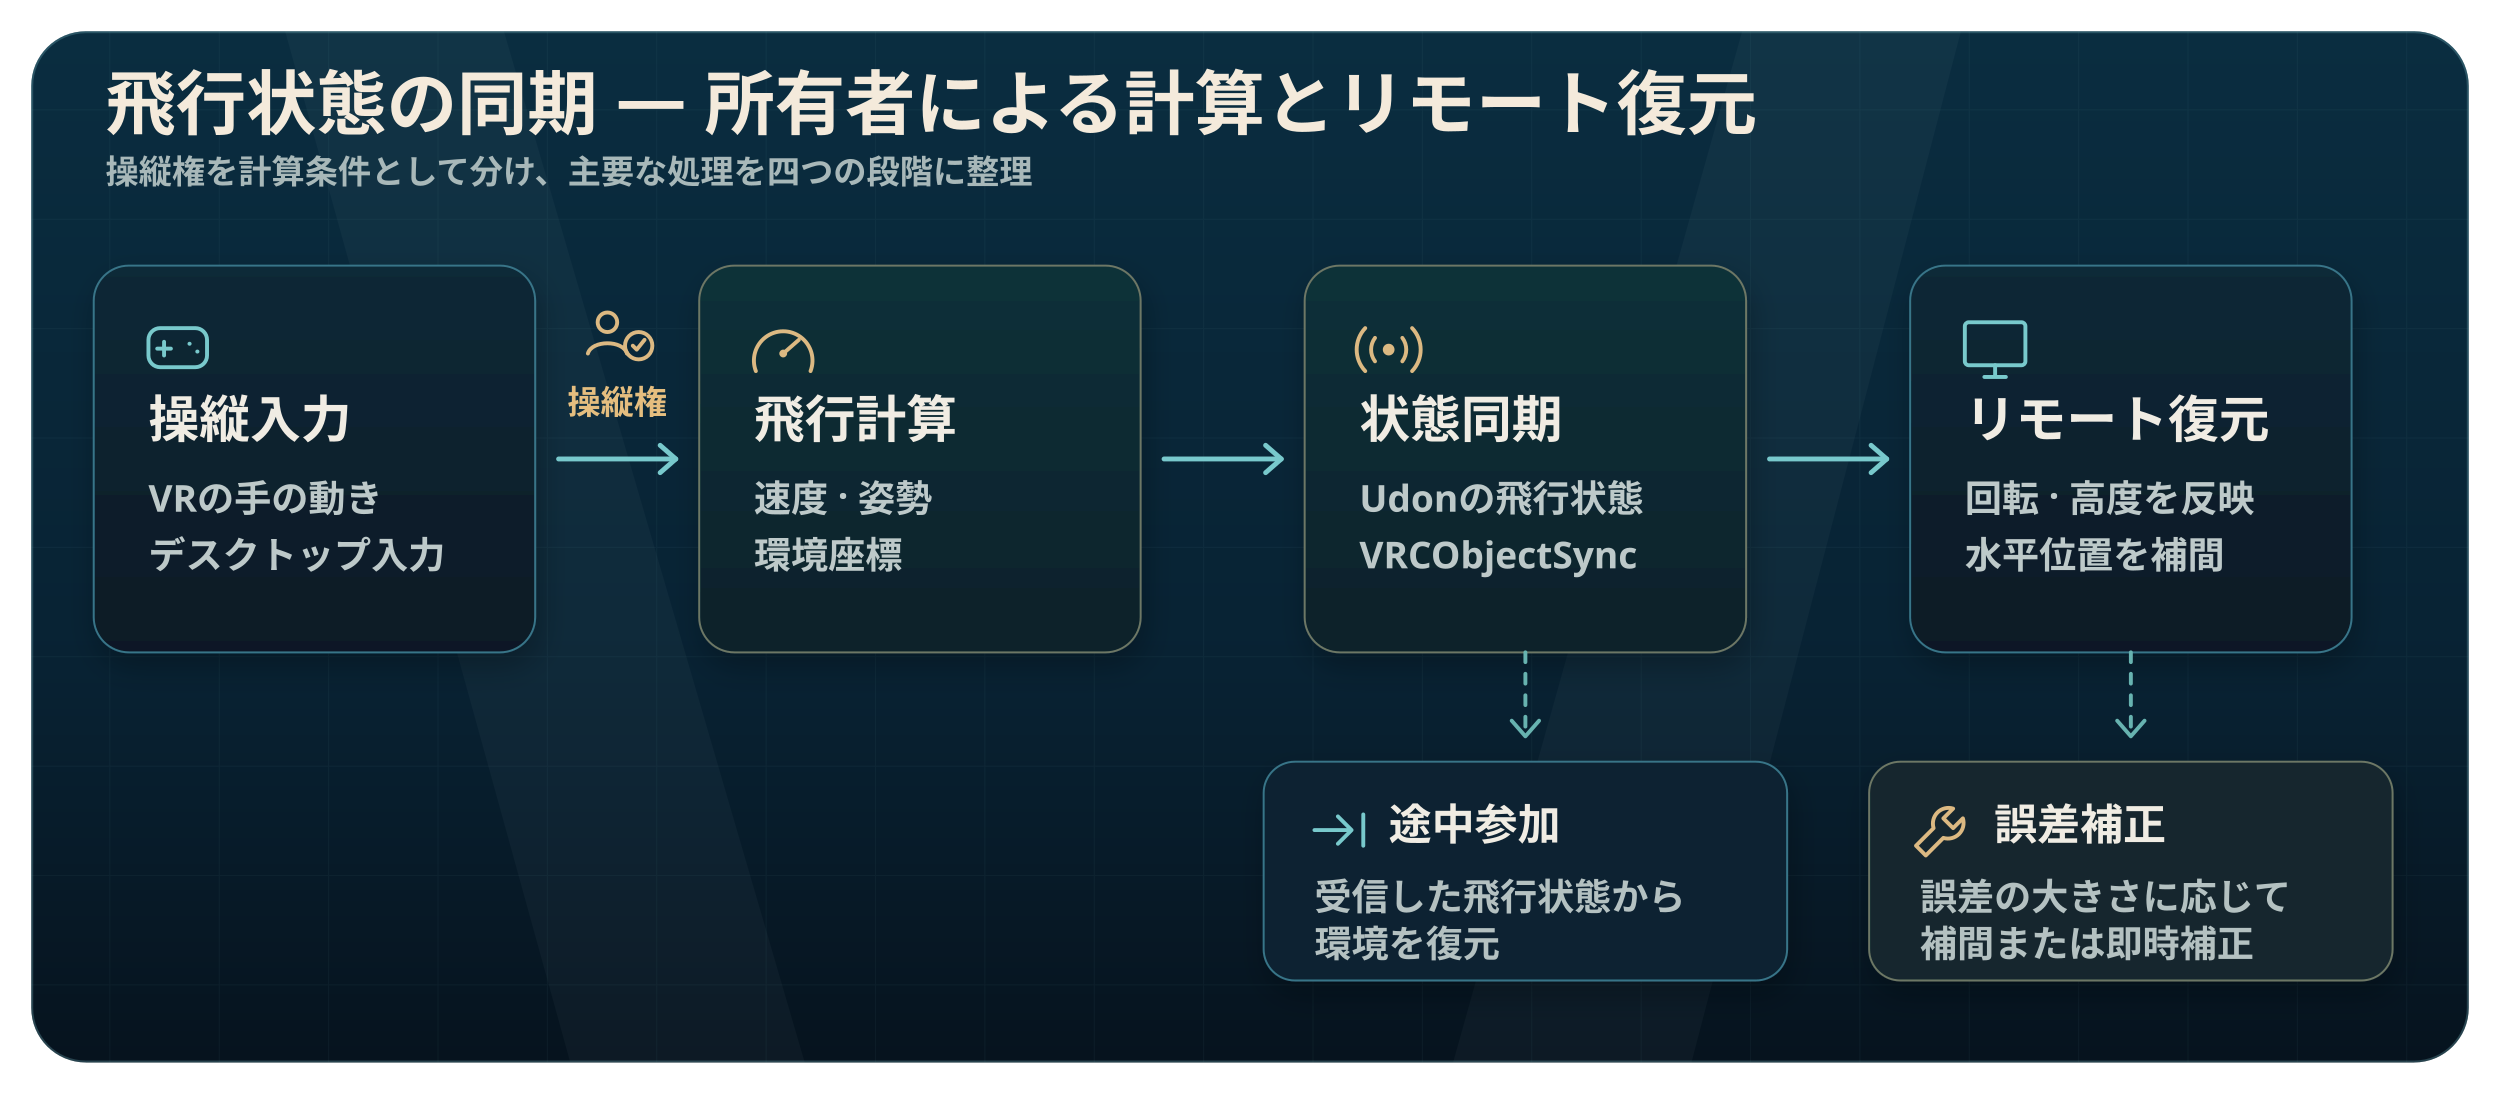
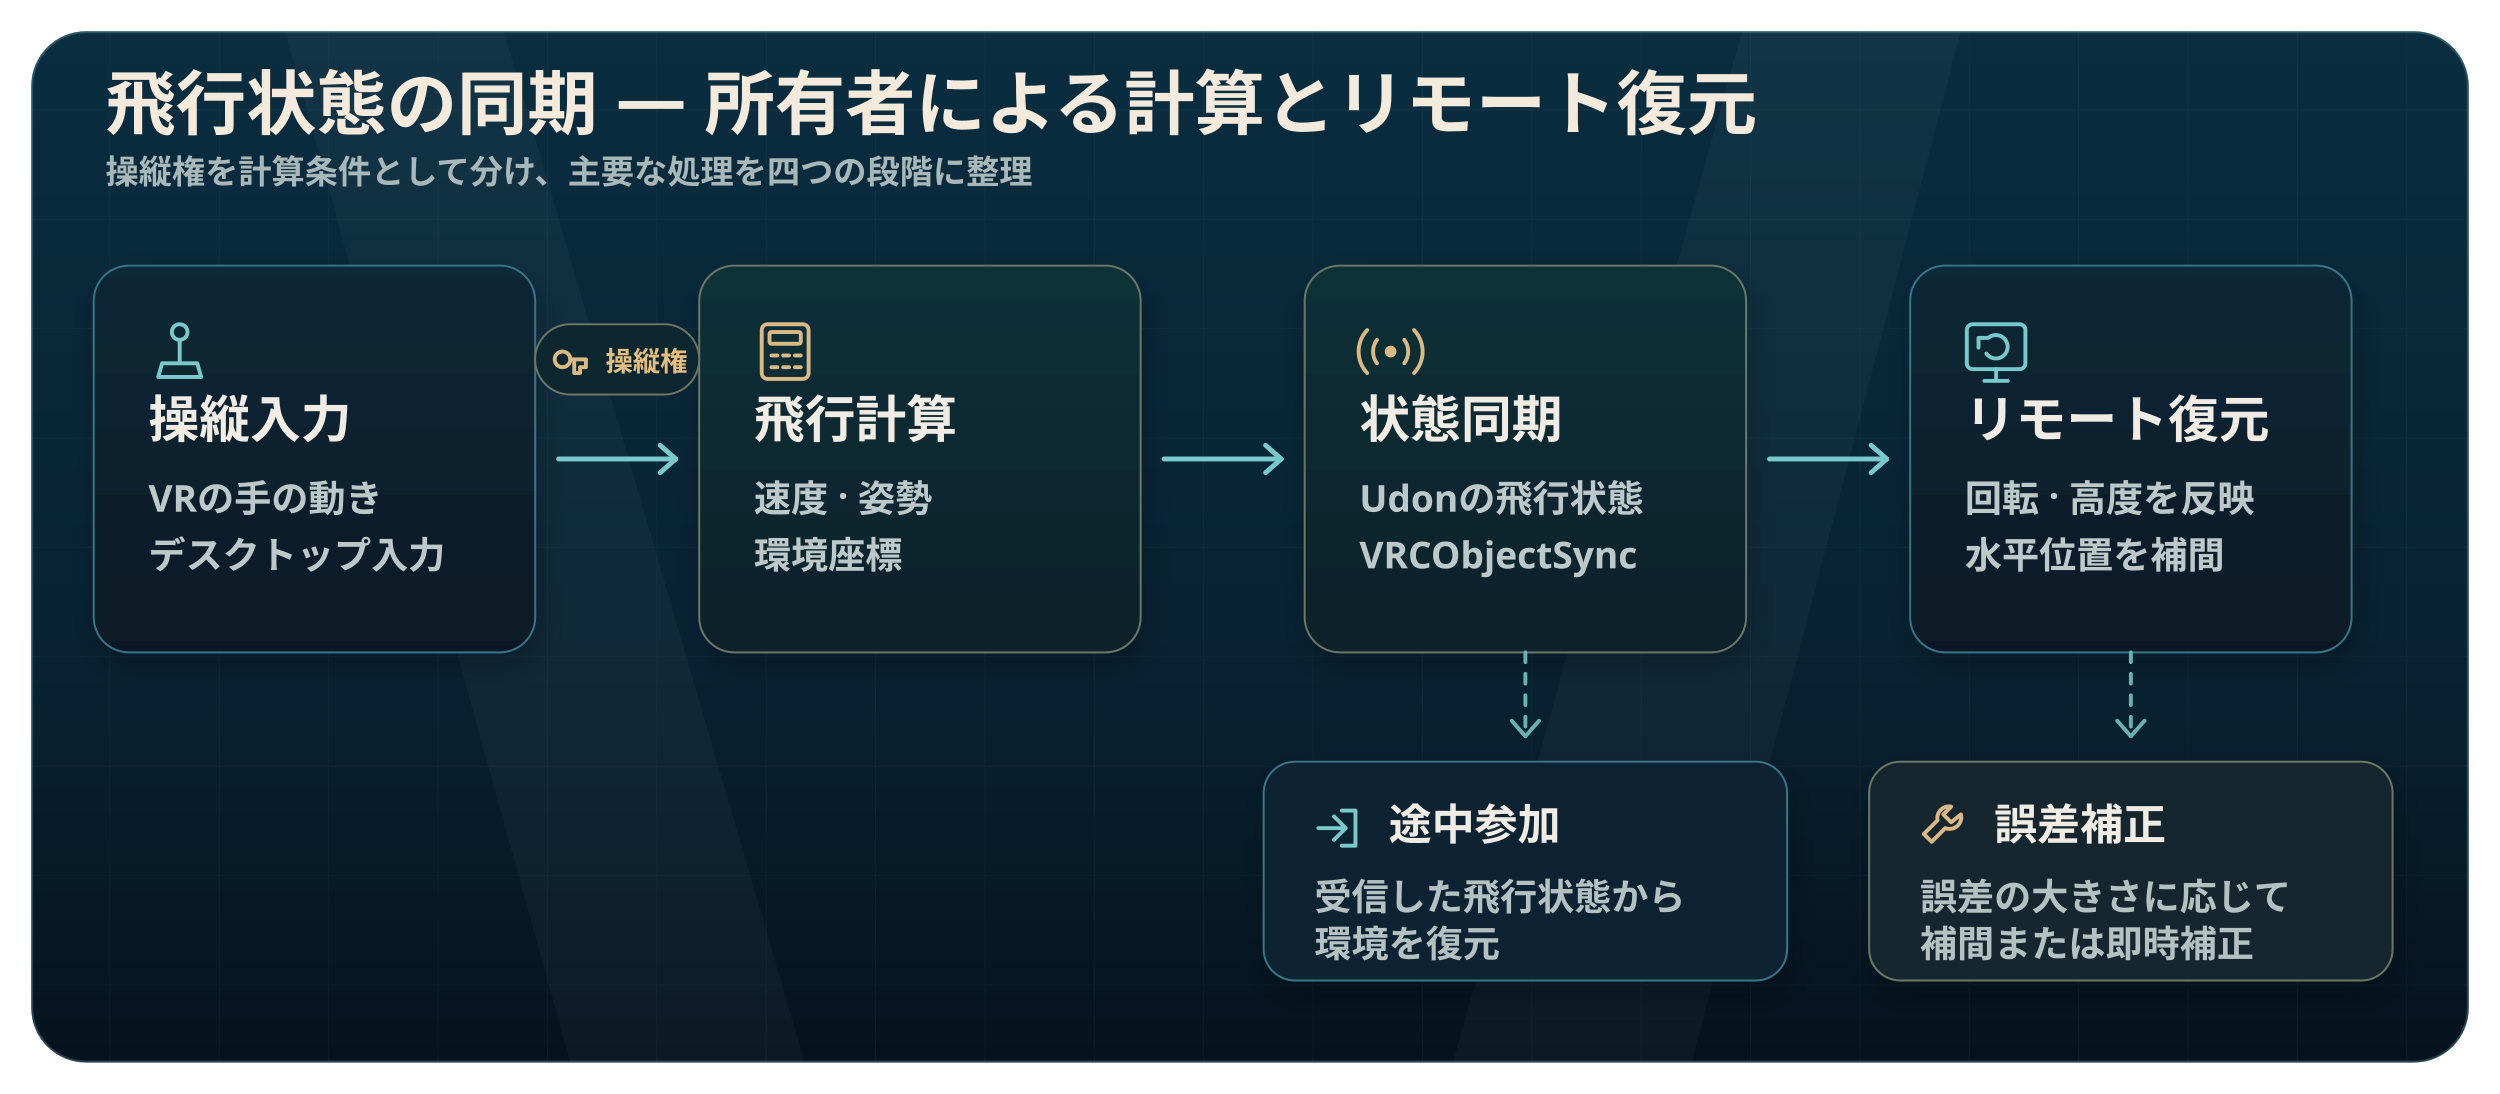
<svg xmlns="http://www.w3.org/2000/svg" width="1280" height="560" viewBox="0 0 1280 560" role="img" aria-labelledby="title desc">
  <defs>
    <linearGradient id="background" x1="0" y1="0" x2="0" y2="1">
      <stop stop-color="#0a2d40" />
      <stop offset=".62" stop-color="#082233" />
      <stop offset="1" stop-color="#06131e" />
    </linearGradient>
    <linearGradient id="card" x1="0" y1="0" x2="0" y2="1">
      <stop stop-color="#0c2937" />
      <stop offset="1" stop-color="#071925" />
    </linearGradient>
    <linearGradient id="activeCard" x1="0" y1="0" x2="0" y2="1">
      <stop stop-color="#103139" />
      <stop offset="1" stop-color="#09212a" />
    </linearGradient>
    <pattern id="grid" width="56" height="56" patternUnits="userSpaceOnUse">
      <path d="M56 0H0V56" fill="none" stroke="#8fd4d7" stroke-opacity=".045" />
    </pattern>
    <filter id="shadow" x="-15%" y="-15%" width="130%" height="140%">
      <feDropShadow dy="7" stdDeviation="8" flood-color="#000" flood-opacity=".26" />
    </filter>
    <style>
      text{font-family:"Noto Sans JP","Yu Gothic UI","Segoe UI",sans-serif}
      .title{fill:#f4eadb;font-size:36px;font-weight:700}.sub{fill:#a8b8b9;font-size:17px;font-weight:600}
      .cardTitle{fill:#f0ece3;font-size:26px;font-weight:700}.detail{fill:#bdc9c9;font-size:19px;font-weight:550}
-       .condition{fill:#e5be7f;font-size:17px;font-weight:700}.branchTitle{fill:#f0ece3;font-size:22px;font-weight:700}
+       .condition{fill:#e5be7f;font-size:14px;font-weight:700}.branchTitle{fill:#f0ece3;font-size:22px;font-weight:700}
      .branchText{fill:#b4c1c1;font-size:19px;font-weight:550}
    </style>
  </defs>
  <rect x="16" y="16" width="1248" height="528" rx="28" fill="url(#background)" />
  <path d="M146 16h112l154 528H292zM892 16h112l-138 528H744z" fill="#d1f7f4" fill-opacity=".035" />
  <rect x="16" y="16" width="1248" height="528" rx="28" fill="url(#grid)" />
  <rect x="16.5" y="16.5" width="1247" height="527" rx="27.5" fill="none" stroke="#73aeb9" stroke-opacity=".31" />
  <text x="54" y="66" class="title">飛行状態の同期 — 所有者による計算とリモート復元</text>
  <text x="54" y="94" class="sub">操縦権を計算条件として分け、主要な処理を四つの段階に整理</text>
  <g filter="url(#shadow)">
    <rect x="48" y="136" width="226" height="198" rx="18" fill="url(#card)" stroke="#397488" />
    <rect x="358" y="136" width="226" height="198" rx="18" fill="url(#activeCard)" stroke="#6d7765" />
    <rect x="668" y="136" width="226" height="198" rx="18" fill="url(#activeCard)" stroke="#6d7765" />
    <rect x="978" y="136" width="226" height="198" rx="18" fill="url(#card)" stroke="#397488" />
  </g>
-   <g transform="translate(76 168)" fill="none" stroke="#78c9cc" stroke-width="2" stroke-linecap="round" stroke-linejoin="round">
-     <rect x="0" y="0" width="30" height="20" rx="6" />
-     <path d="M8 7v7M4.5 10.5h7M21 8h.1M25 12h.1" />
+   <g transform="translate(76 164)" fill="none" stroke="#78c9cc" stroke-width="2" stroke-linecap="round" stroke-linejoin="round">
+     <circle cx="16" cy="6" r="4" />
+     <path d="M16 10v12M7 22h18l2 7H5l2-7" />
  </g>
  <text x="76" y="224" class="cardTitle">操縦入力</text>
  <text x="76" y="262" class="detail">VRの手の動き</text>
  <text x="76" y="291" class="detail">デスクトップ入力</text>
-   <g transform="translate(386 166)" fill="none" stroke="#dcb982" stroke-width="2" stroke-linecap="round" stroke-linejoin="round">
-     <path d="M1 24a15 15 0 1 1 28 0" />
-     <path d="M15 15l8-7" />
-     <circle cx="15" cy="15" r="2" fill="#dcb982" stroke="none" />
+   <g transform="translate(386 164)" fill="none" stroke="#dcb982" stroke-width="2" stroke-linecap="round" stroke-linejoin="round">
+     <rect x="4" y="2" width="24" height="28" rx="3" />
+     <rect x="8" y="6" width="16" height="6" rx="1" />
+     <path d="M9 18h3M15 18h3M21 18h3M9 24h3M15 24h3M21 24h3" />
  </g>
  <text x="386" y="224" class="cardTitle">飛行計算</text>
  <text x="386" y="262" class="detail">速度 · 姿勢</text>
  <text x="386" y="291" class="detail">環境座標</text>
-   <g transform="translate(696 163)" fill="none" stroke="#dcb982" stroke-width="2" stroke-linecap="round" stroke-linejoin="round">
-     <circle cx="15" cy="16" r="3" fill="#dcb982" stroke="none" />
-     <path d="M8 10a10 10 0 0 0 0 12M22 10a10 10 0 0 1 0 12M3 5a16 16 0 0 0 0 22M27 5a16 16 0 0 1 0 22" />
+   <g transform="translate(696 164)" fill="none" stroke="#dcb982" stroke-width="2" stroke-linecap="round" stroke-linejoin="round">
+     <circle cx="16" cy="16" r="3" fill="#dcb982" stroke="none" />
+     <path d="M9 10a10 10 0 0 0 0 12M23 10a10 10 0 0 1 0 12M4 5a16 16 0 0 0 0 22M28 5a16 16 0 0 1 0 22" />
  </g>
  <text x="696" y="224" class="cardTitle">状態同期</text>
  <text x="696" y="262" class="detail">Udonの飛行状態</text>
  <text x="696" y="291" class="detail">VRCObjectSync</text>
-   <g transform="translate(1006 165)" fill="none" stroke="#78c9cc" stroke-width="2" stroke-linecap="round" stroke-linejoin="round">
-     <rect x="0" y="0" width="31" height="22" rx="2" />
-     <path d="M10 28h11M15.5 22v6" />
+   <g transform="translate(1006 164)" fill="none" stroke="#78c9cc" stroke-width="2" stroke-linecap="round" stroke-linejoin="round">
+     <rect x="1" y="2" width="30" height="23" rx="3" />
+     <path d="M10 31h12M16 25v6M11 17a6 6 0 1 0 1-8M12 9H7v5" />
  </g>
  <text x="1006" y="224" class="cardTitle">リモート復元</text>
  <text x="1006" y="262" class="detail">回転 · 高度を反映</text>
  <text x="1006" y="291" class="detail">水平位置を補間</text>
  <g fill="none" stroke="#78c9cc" stroke-width="2.5" stroke-linecap="round" stroke-linejoin="round">
    <path d="M286 235h60" />
    <path d="M338 228l8 7-8 7" />
    <path d="M596 235h60" />
    <path d="M648 228l8 7-8 7" />
    <path d="M906 235h60" />
    <path d="M958 228l8 7-8 7" />
  </g>
-   <g transform="translate(316 170)" fill="none" stroke="#dcb982" stroke-width="2" stroke-linecap="round" stroke-linejoin="round">
-     <circle cx="-5" cy="-5" r="5" />
-     <path d="M-15 11c2-7 18-7 20 0" />
-     <circle cx="11" cy="7" r="7" />
-     <path d="M8 7l2 2 4-5" />
-     <text x="0" y="42" class="condition" text-anchor="middle" stroke="none">操縦権</text>
+   <g transform="translate(274 166)">
+     <rect width="84" height="36" rx="18" fill="#0d2730" stroke="#6d7765" />
+     <g transform="translate(9 10)" fill="none" stroke="#dcb982" stroke-width="2" stroke-linecap="round" stroke-linejoin="round">
+       <circle cx="5" cy="8" r="4" />
+       <path d="M9 8h8v4h-3v3h-3V8" />
+     </g>
+     <text x="57" y="24" class="condition" text-anchor="middle">操縦権</text>
  </g>
  <g fill="none" stroke="#67b3b0" stroke-width="2" stroke-linecap="round" stroke-linejoin="round" stroke-dasharray="5 6">
    <path d="M781 334v43" />
    <path d="M1091 334v43" />
  </g>
  <g fill="none" stroke="#67b3b0" stroke-width="2" stroke-linecap="round" stroke-linejoin="round">
    <path d="M774 369l7 8 7-8" />
    <path d="M1084 369l7 8 7-8" />
  </g>
  <g filter="url(#shadow)">
    <rect x="647" y="390" width="268" height="112" rx="16" fill="#092431" stroke="#397488" />
    <rect x="957" y="390" width="268" height="112" rx="16" fill="#14282d" stroke="#6d7765" />
  </g>
-   <g transform="translate(673 417)" fill="none" stroke="#78c9cc" stroke-width="2" stroke-linecap="round" stroke-linejoin="round">
-     <path d="M0 8h19M12 1l7 7-7 7M25 0v16" />
+   <g transform="translate(673 412)" fill="none" stroke="#78c9cc" stroke-width="2" stroke-linecap="round" stroke-linejoin="round">
+     <path d="M14 3h7v18h-7M2 12h14M10 6l6 6-6 6" />
  </g>
  <text x="711" y="430" class="branchTitle">途中参加</text>
  <text x="673" y="466" class="branchText">受信した飛行状態から</text>
  <text x="673" y="490" class="branchText">環境を復元</text>
-   <g transform="translate(983 416)" fill="none" stroke="#dcb982" stroke-width="2" stroke-linecap="round" stroke-linejoin="round">
-     <path d="M22 3a8 8 0 0 1-10 10L3 22l-5-5 9-9A8 8 0 0 1 17-2l-5 5 5 5z" />
+   <g transform="translate(983 412)" fill="none" stroke="#dcb982" stroke-width="2" stroke-linecap="round" stroke-linejoin="round">
+     <path d="M21 5a6 6 0 0 1-8 7l-7 7-4-4 7-7a6 6 0 0 1 7-7l-4 4 4 4z" />
  </g>
  <text x="1021" y="430" class="branchTitle">誤差補正</text>
  <text x="983" y="466" class="branchText">誤差の大きさに応じて</text>
  <text x="983" y="490" class="branchText">補間または即時補正</text>
</svg>
